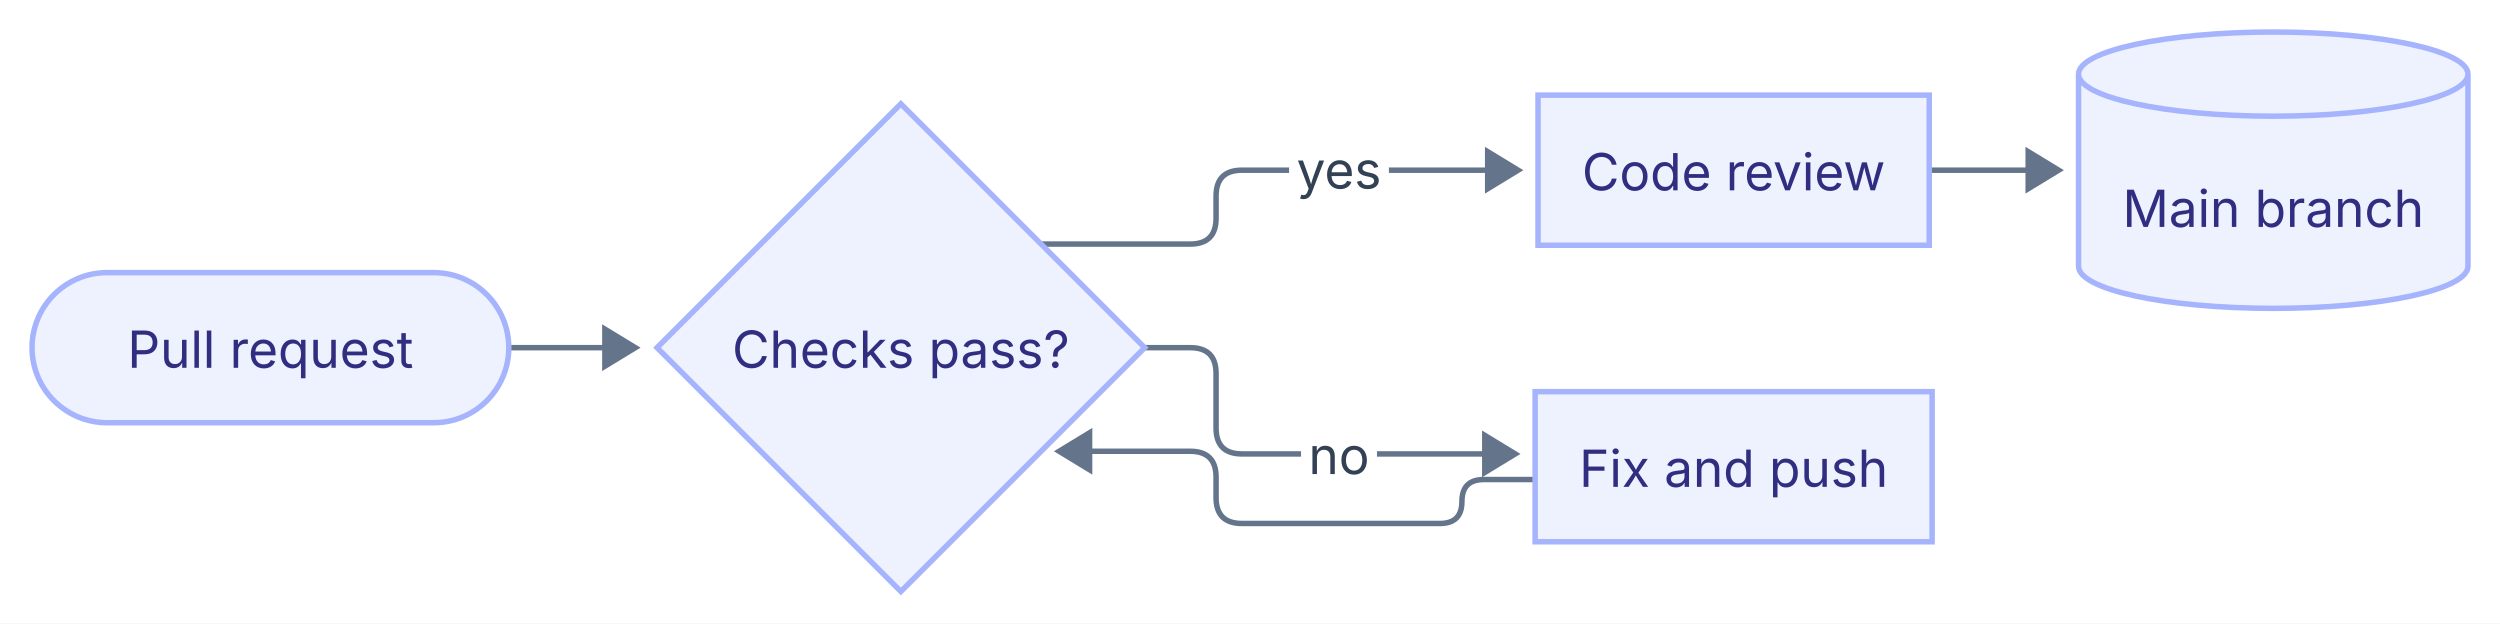
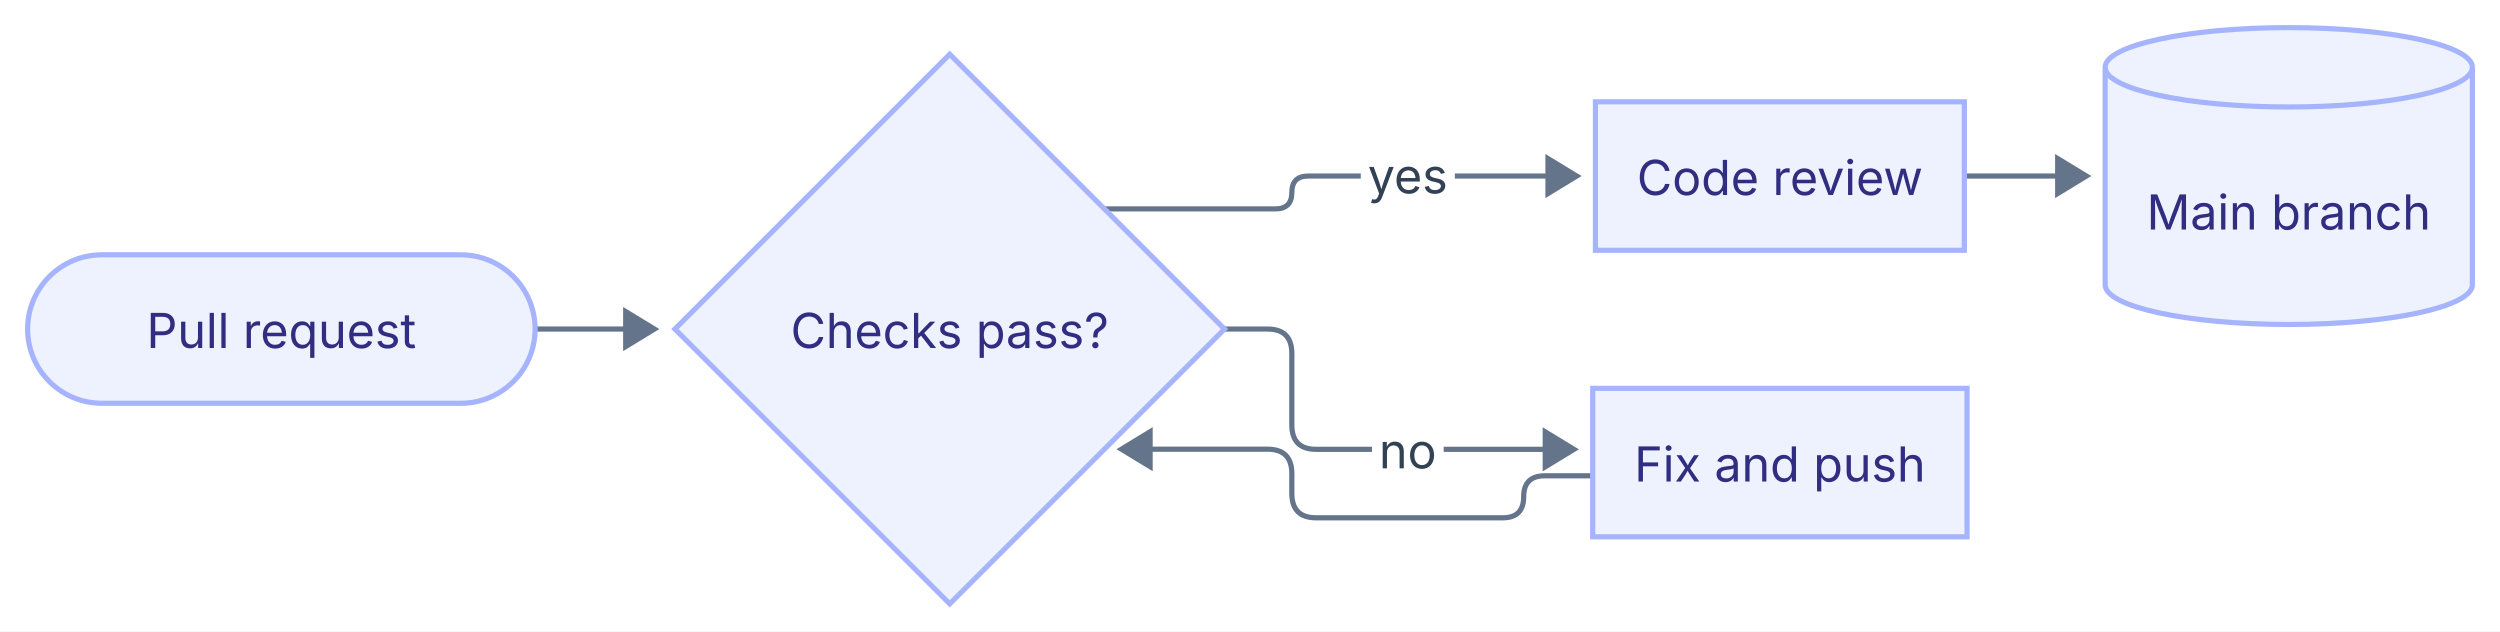
- <svg xmlns="http://www.w3.org/2000/svg" viewBox="3.25 3.25 682.901 170.322" width="682.901" height="170.322">
-   <path d="M3.25 3.25L686.151 3.25L686.151 173.572L3.25 173.572Z" fill="#ffffff" />
-   <path d="M142.229 98.22L174.229 98.22" fill="none" stroke="#64748b" stroke-width="1.5" />
-   <path d="M167.729 91.829L178.229 98.22L167.729 104.611Z" fill="#64748b" />
-   <path d="M287.131 69.919L315.432 69.919L328.361 69.919C333.075 69.919 335.432 67.562 335.432 62.848L335.432 56.812C335.432 52.098 337.789 49.741 342.503 49.741L415.377 49.741" fill="none" stroke="#64748b" stroke-width="1.5" />
-   <path d="M408.877 43.349L419.377 49.741L408.877 56.132Z" fill="#64748b" />
-   <path d="M315.432 98.22L328.361 98.22C333.075 98.22 335.432 100.577 335.432 105.291L335.432 120.17C335.432 124.884 337.789 127.241 342.503 127.241L414.588 127.241" fill="none" stroke="#64748b" stroke-width="1.5" />
-   <path d="M408.088 120.849L418.588 127.241L408.088 133.632Z" fill="#64748b" />
-   <path d="M422.588 134.241L408.588 134.241C404.588 134.241 402.588 136.241 402.588 140.241C402.588 144.241 400.588 146.241 396.588 146.241L369.01 146.241L342.503 146.241C337.789 146.241 335.432 143.884 335.432 139.17L335.432 133.592C335.432 128.878 333.075 126.521 328.361 126.521L315.432 126.521L295.131 126.521" fill="none" stroke="#64748b" stroke-width="1.5" />
-   <path d="M301.631 132.912L291.131 126.521L301.631 120.129Z" fill="#64748b" />
-   <path d="M530.237 49.741L563.026 49.741" fill="none" stroke="#64748b" stroke-width="1.5" />
-   <path d="M556.526 43.349L567.026 49.741L556.526 56.132Z" fill="#64748b" />
-   <path d="M355.432 38.741L382.588 38.741L382.588 59.741L355.432 59.741Z" fill="#ffffff" />
-   <path d="M355.432 49.741L382.588 49.741" fill="none" stroke="#ffffff" stroke-width="1.5" />
-   <text x="369.01" y="54.741" font-family="Inter, sans-serif" font-size="14" fill="#334155" text-anchor="middle">yes</text>
-   <path d="M358.674 116.741L379.346 116.741L379.346 137.741L358.674 137.741Z" fill="#ffffff" />
-   <path d="M358.674 127.241L379.346 127.241" fill="none" stroke="#ffffff" stroke-width="1.5" />
-   <text x="369.01" y="132.741" font-family="Inter, sans-serif" font-size="14" fill="#334155" text-anchor="middle">no</text>
-   <path d="M32.5 77.72L121.729 77.72C133.051 77.72 142.229 86.898 142.229 98.22C142.229 109.542 133.051 118.72 121.729 118.72L32.5 118.72C21.178 118.72 12 109.542 12 98.22C12 86.898 21.178 77.72 32.5 77.72Z" fill="#eef2ff" />
-   <path d="M32.5 77.72L121.729 77.72M121.729 77.72C133.051 77.72 142.229 86.898 142.229 98.22M142.229 98.22C142.229 109.542 133.051 118.72 121.729 118.72M121.729 118.72L32.5 118.72M32.5 118.72C21.178 118.72 12 109.542 12 98.22M12 98.22C12 86.898 21.178 77.72 32.5 77.72M32.5 77.72L121.729 77.72M121.729 77.72C133.051 77.72 142.229 86.898 142.229 98.22M142.229 98.22C142.229 109.542 133.051 118.72 121.729 118.72M121.729 118.72L32.5 118.72M32.5 118.72C21.178 118.72 12 109.542 12 98.22M12 98.22C12 86.898 21.178 77.72 32.5 77.72" fill="none" stroke="#a5b4fc" stroke-width="1.5" />
-   <text x="77.114" y="103.72" font-family="Inter, sans-serif" font-size="14" fill="#312e81" text-anchor="middle">Pull request</text>
-   <path d="M249.33 31.618L315.932 98.22L249.33 164.822L182.729 98.22Z" fill="#eef2ff" stroke="#a5b4fc" stroke-width="1.5" />
-   <text x="249.33" y="103.72" font-family="Inter, sans-serif" font-size="14" fill="#312e81" text-anchor="middle">Checks pass?</text>
-   <path d="M423.377 29.241L530.237 29.241L530.237 70.241L423.377 70.241Z" fill="#eef2ff" stroke="#a5b4fc" stroke-width="1.5" />
-   <text x="476.807" y="55.241" font-family="Inter, sans-serif" font-size="14" fill="#312e81" text-anchor="middle">Code review</text>
-   <path d="M422.588 110.241L531.026 110.241L531.026 151.241L422.588 151.241Z" fill="#eef2ff" stroke="#a5b4fc" stroke-width="1.5" />
-   <text x="476.807" y="136.241" font-family="Inter, sans-serif" font-size="14" fill="#312e81" text-anchor="middle">Fix and push</text>
-   <path d="M571.026 23.494C571.026 29.842 594.839 34.988 624.213 34.988C653.588 34.988 677.401 29.842 677.401 23.494C677.401 17.146 653.588 12 624.213 12C594.839 12 571.026 17.146 571.026 23.494L571.026 75.988C571.026 82.335 594.839 87.481 624.213 87.481C653.588 87.481 677.401 82.335 677.401 75.988L677.401 23.494" fill="#eef2ff" stroke="#a5b4fc" stroke-width="1.5" />
-   <text x="624.213" y="65.241" font-family="Inter, sans-serif" font-size="14" fill="#312e81" text-anchor="middle">Main branch</text>
+ <svg xmlns="http://www.w3.org/2000/svg" viewBox="4 4 724.172 182.916" width="724.172" height="182.916">
+   <path d="M4 4L728.172 4L728.172 186.916L4 186.916Z" fill="#ffffff" />
+   <path d="M159 99.314L191 99.314" fill="none" stroke="#64748b" stroke-width="1.5" />
+   <path d="M184.5 92.923L195 99.314L184.5 105.705Z" fill="#64748b" />
+   <path d="M323.402 64.513L358.203 64.513L373.443 64.513C376.617 64.513 378.203 62.927 378.203 59.753C378.203 56.58 379.79 54.994 382.963 54.994L458.148 54.994" fill="none" stroke="#64748b" stroke-width="1.5" />
+   <path d="M451.648 48.602L462.148 54.994L451.648 61.385Z" fill="#64748b" />
+   <path d="M358.203 99.314L371.132 99.314C375.846 99.314 378.203 101.671 378.203 106.385L378.203 127.089C378.203 131.803 380.56 134.16 385.274 134.16L457.359 134.16" fill="none" stroke="#64748b" stroke-width="1.5" />
+   <path d="M450.859 127.769L461.359 134.16L450.859 140.552Z" fill="#64748b" />
+   <path d="M465.359 141.827L451.443 141.827C447.387 141.827 445.359 143.855 445.359 147.91C445.359 151.966 443.332 153.994 439.276 153.994L411.781 153.994L385.274 153.994C380.56 153.994 378.203 151.637 378.203 146.923L378.203 141.186C378.203 136.472 375.846 134.115 371.132 134.115L358.203 134.115L331.402 134.115" fill="none" stroke="#64748b" stroke-width="1.5" />
+   <path d="M337.902 140.506L327.402 134.115L337.902 127.723Z" fill="#64748b" />
+   <path d="M573.008 54.994L605.797 54.994" fill="none" stroke="#64748b" stroke-width="1.5" />
+   <path d="M599.297 48.602L609.797 54.994L599.297 61.385Z" fill="#64748b" />
+   <path d="M398.203 43.994L425.359 43.994L425.359 64.994L398.203 64.994Z" fill="#ffffff" />
+   <path d="M398.203 54.994L425.359 54.994" fill="none" stroke="#ffffff" stroke-width="1.5" />
+   <text x="411.781" y="59.994" font-family="Inter, sans-serif" font-size="14" fill="#334155" text-anchor="middle">yes</text>
+   <path d="M401.445 123.66L422.117 123.66L422.117 144.66L401.445 144.66Z" fill="#ffffff" />
+   <path d="M401.445 134.16L422.117 134.16" fill="none" stroke="#ffffff" stroke-width="1.5" />
+   <text x="411.781" y="139.66" font-family="Inter, sans-serif" font-size="14" fill="#334155" text-anchor="middle">no</text>
+   <path d="M33.5 77.814L137.5 77.814C149.374 77.814 159 87.44 159 99.314C159 111.188 149.374 120.814 137.5 120.814L33.5 120.814C21.626 120.814 12 111.188 12 99.314C12 87.44 21.626 77.814 33.5 77.814Z" fill="#eef2ff" />
+   <path d="M33.5 77.814L137.5 77.814M137.5 77.814C149.374 77.814 159 87.44 159 99.314M159 99.314C159 111.188 149.374 120.814 137.5 120.814M137.5 120.814L33.5 120.814M33.5 120.814C21.626 120.814 12 111.188 12 99.314M12 99.314C12 87.44 21.626 77.814 33.5 77.814M33.5 77.814L137.5 77.814M137.5 77.814C149.374 77.814 159 87.44 159 99.314M159 99.314C159 111.188 149.374 120.814 137.5 120.814M137.5 120.814L33.5 120.814M33.5 120.814C21.626 120.814 12 111.188 12 99.314M12 99.314C12 87.44 21.626 77.814 33.5 77.814" fill="none" stroke="#a5b4fc" stroke-width="1.5" />
+   <text x="85.5" y="104.814" font-family="Inter, sans-serif" font-size="14" fill="#312e81" text-anchor="middle">Pull request</text>
+   <path d="M279.102 19.712L358.703 99.314L279.102 178.916L199.5 99.314Z" fill="#eef2ff" stroke="#a5b4fc" stroke-width="1.5" />
+   <text x="279.102" y="104.814" font-family="Inter, sans-serif" font-size="14" fill="#312e81" text-anchor="middle">Checks pass?</text>
+   <path d="M466.148 33.494L573.008 33.494L573.008 76.494L466.148 76.494Z" fill="#eef2ff" stroke="#a5b4fc" stroke-width="1.5" />
+   <text x="519.578" y="60.494" font-family="Inter, sans-serif" font-size="14" fill="#312e81" text-anchor="middle">Code review</text>
+   <path d="M465.359 116.494L573.797 116.494L573.797 159.494L465.359 159.494Z" fill="#eef2ff" stroke="#a5b4fc" stroke-width="1.5" />
+   <text x="519.578" y="143.494" font-family="Inter, sans-serif" font-size="14" fill="#312e81" text-anchor="middle">Fix and push</text>
+   <path d="M613.797 23.494C613.797 29.842 637.61 34.988 666.984 34.988C696.359 34.988 720.172 29.842 720.172 23.494C720.172 17.146 696.359 12 666.984 12C637.61 12 613.797 17.146 613.797 23.494L613.797 86.494C613.797 92.842 637.61 97.988 666.984 97.988C696.359 97.988 720.172 92.842 720.172 86.494L720.172 23.494" fill="#eef2ff" stroke="#a5b4fc" stroke-width="1.5" />
+   <text x="666.984" y="70.494" font-family="Inter, sans-serif" font-size="14" fill="#312e81" text-anchor="middle">Main branch</text>
</svg>
